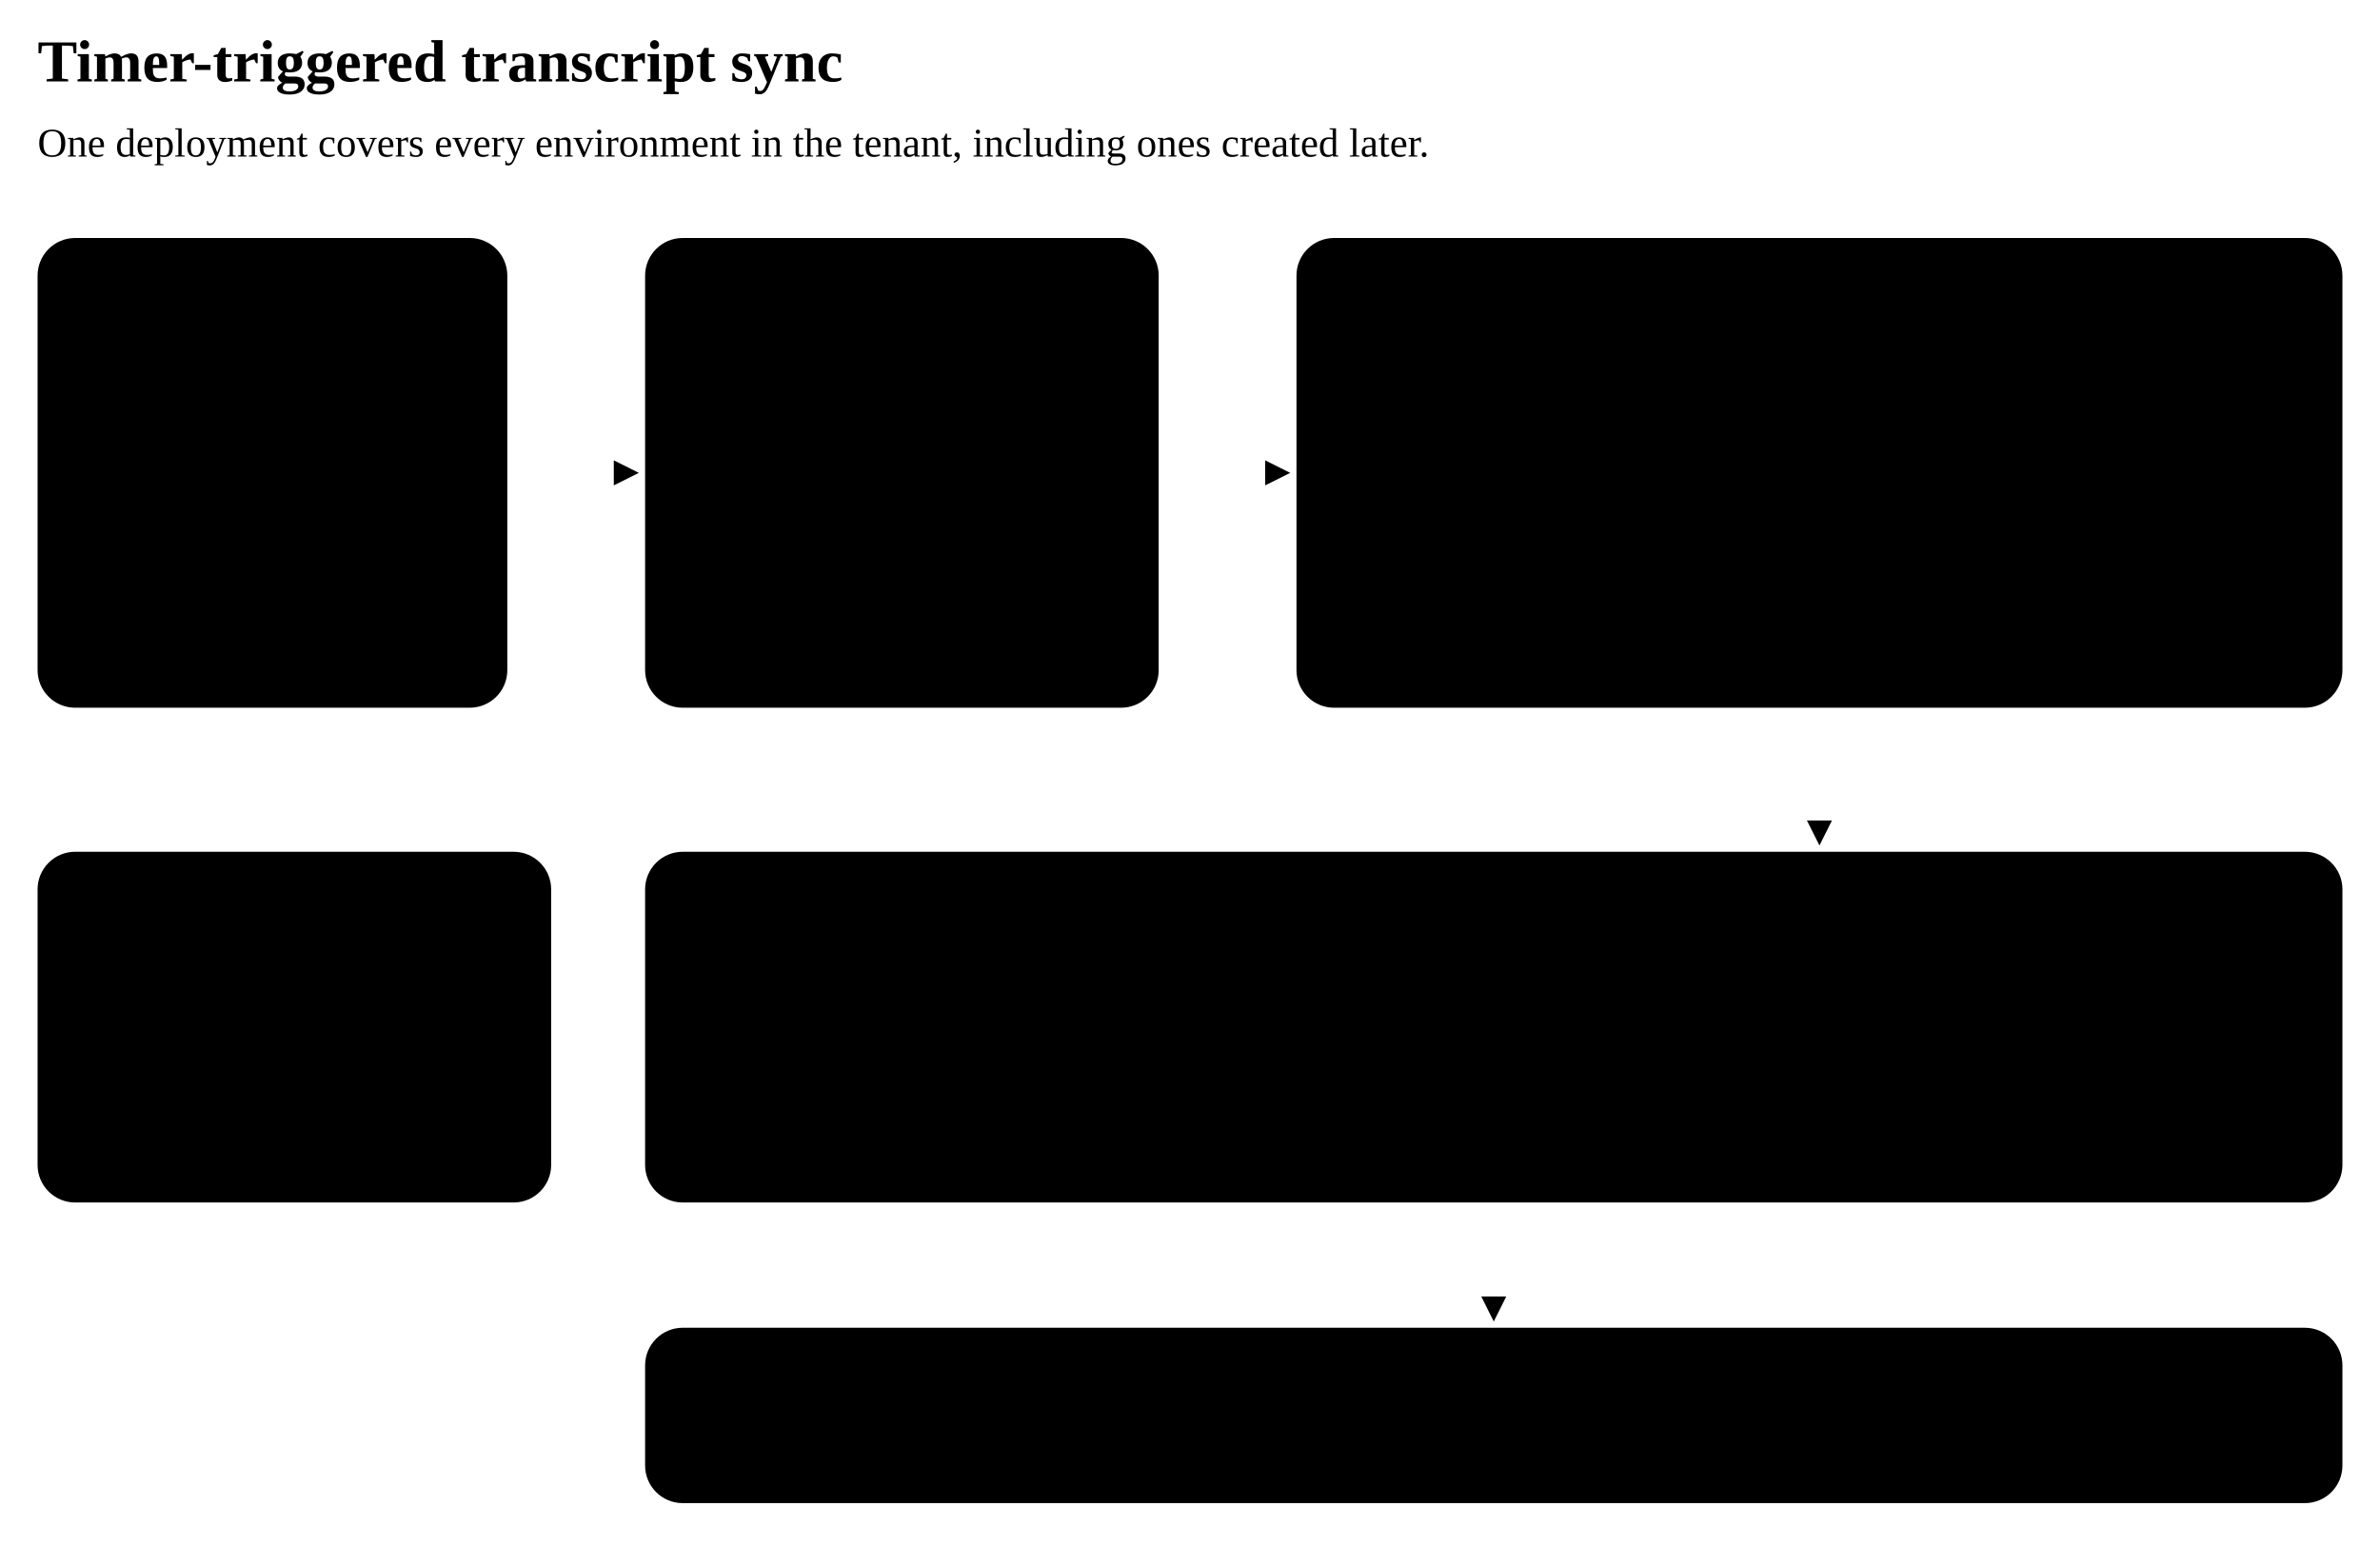
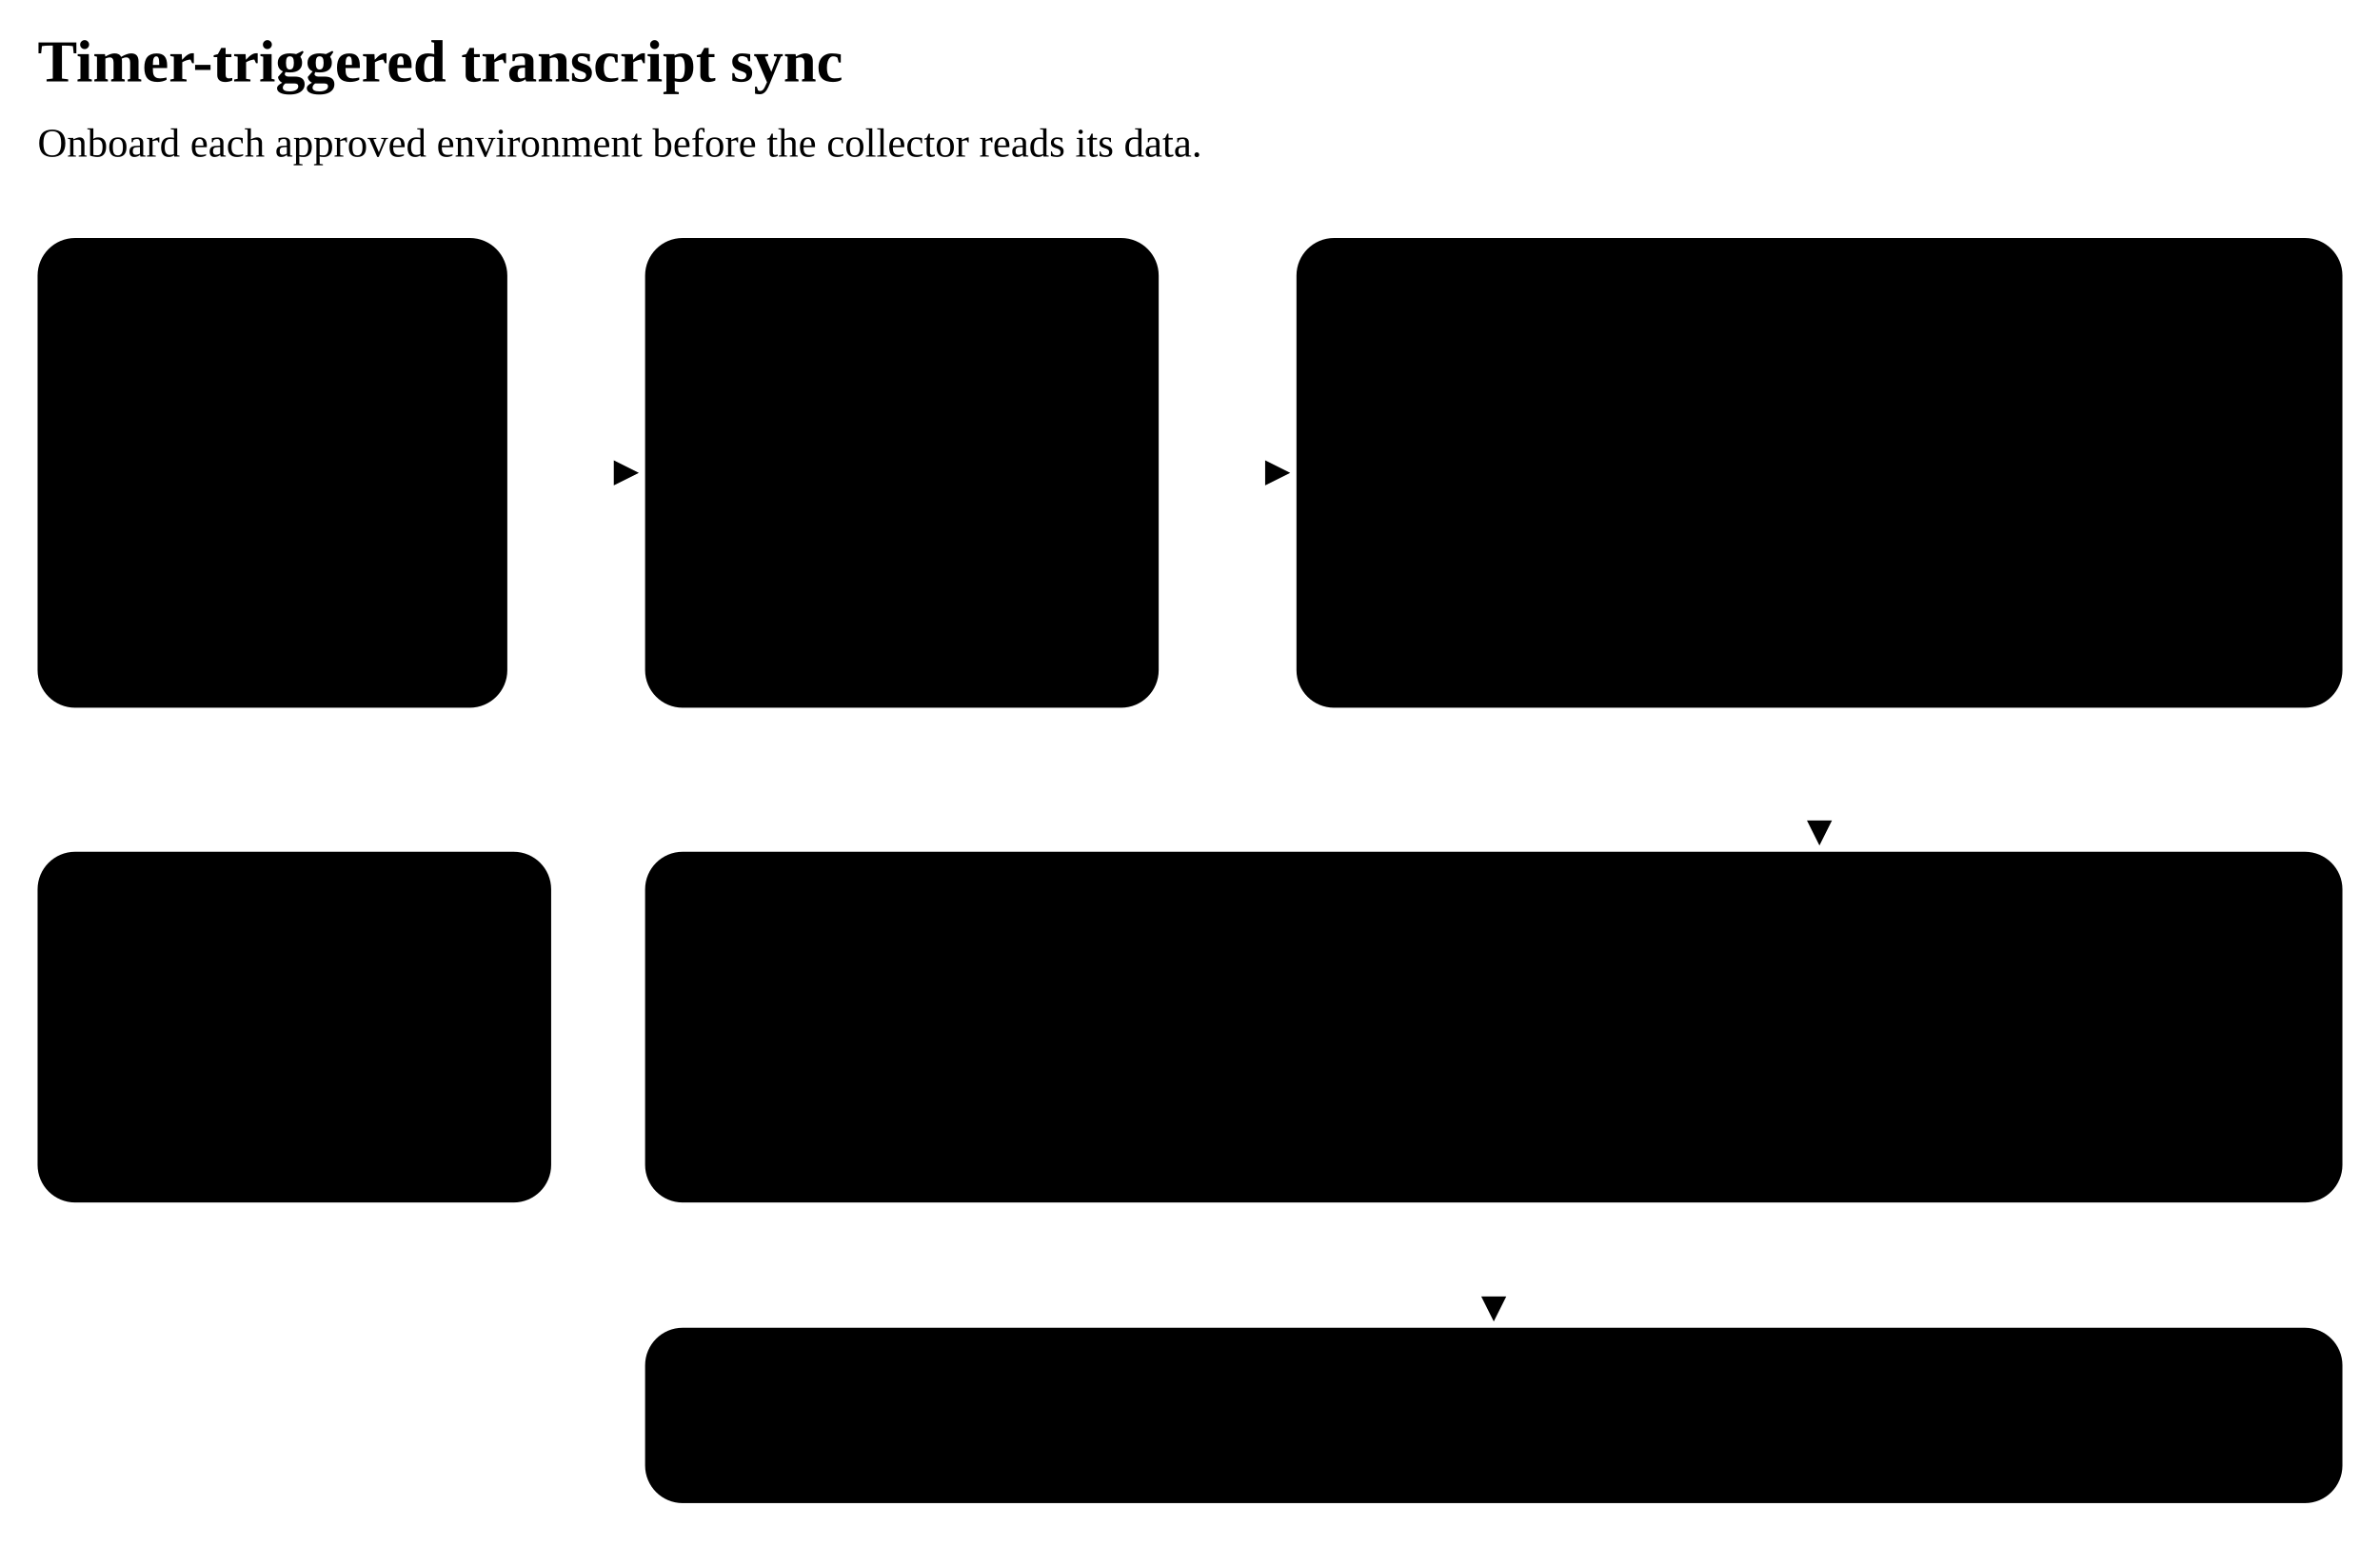
<svg xmlns="http://www.w3.org/2000/svg" viewBox="0 0 760 500" class="sd-root" role="img" aria-labelledby="ctArchTitle ctArchDesc">
  <text x="12" y="26" font-size="19" font-weight="700" class="sd-title">
    Timer-triggered transcript sync
  </text>
  <text x="12" y="50" font-size="13" class="sd-muted">
-     One deployment covers every environment in the tenant, including ones
-     created later.
+     Onboard each approved environment before the collector reads its data.
  </text>
  <g class="sd-blue">
    <rect x="12" y="76" width="150" height="150" rx="12" class="sd-tint" stroke-width="1.5" />
    <text x="28" y="100" font-size="13" font-weight="700" class="sd-fill">
      Triggers
    </text>
    <rect x="28" y="112" width="118" height="46" rx="8" class="sd-card" stroke-width="1" />
    <text x="40" y="132" font-size="12" font-weight="700" class="sd-body">
      Timer
    </text>
-     <text x="40" y="149" font-size="11" class="sd-muted">every 30 min</text>
+     <text x="40" y="149" font-size="11" class="sd-muted">example: 30 min</text>
    <rect x="28" y="166" width="118" height="46" rx="8" class="sd-card" stroke-width="1" />
    <text x="40" y="186" font-size="12" font-weight="700" class="sd-body">
-       HTTP
+       Manual run
    </text>
-     <text x="40" y="203" font-size="11" class="sd-muted">backfill, recovery</text>
+     <text x="40" y="203" font-size="11" class="sd-muted">authorized only</text>
  </g>
  <path d="M 162 151 L 196 151" class="sd-rule" stroke-width="1.5" />
  <polygon points="204,151 196,147 196,155" class="sd-arrowhead" />
  <g class="sd-purple">
    <rect x="206" y="76" width="164" height="150" rx="12" class="sd-tint" stroke-width="1.5" />
    <text x="222" y="100" font-size="13" font-weight="700" class="sd-fill">
      Function app
    </text>
    <rect x="222" y="112" width="132" height="64" rx="8" class="sd-card" stroke-width="1" />
    <text x="234" y="132" font-size="12" font-weight="700" class="sd-body">
      User-assigned
    </text>
    <text x="234" y="148" font-size="12" font-weight="700" class="sd-body">
      managed identity
    </text>
    <text x="234" y="166" font-size="11" class="sd-muted">
-       the only credential
+       no client secret
    </text>
    <text x="222" y="196" font-size="11" class="sd-muted">
      Paging, throttling,
    </text>
    <text x="222" y="212" font-size="11" class="sd-muted">
      retries, reassembly
    </text>
  </g>
  <path d="M 370 151 L 404 151" class="sd-rule" stroke-width="1.5" />
  <polygon points="412,151 404,147 404,155" class="sd-arrowhead" />
  <g class="sd-teal">
    <rect x="414" y="76" width="334" height="150" rx="12" class="sd-tint" stroke-width="1.5" />
    <text x="430" y="100" font-size="13" font-weight="700" class="sd-fill">
      Power Platform
    </text>
    <rect x="430" y="112" width="146" height="46" rx="8" class="sd-card" stroke-width="1" />
    <text x="442" y="132" font-size="12" font-weight="700" class="sd-body">
-       Entra app registration
+       Application user
    </text>
-     <text x="442" y="149" font-size="11" class="sd-muted">no secret, federated</text>
+     <text x="442" y="149" font-size="11" class="sd-muted">read-only role</text>
    <rect x="586" y="112" width="146" height="46" rx="8" class="sd-card" stroke-width="1" />
    <text x="598" y="132" font-size="12" font-weight="700" class="sd-body">
-       BAP admin endpoint
+       Approved scope
    </text>
-     <text x="598" y="149" font-size="11" class="sd-muted">lists all environments</text>
+     <text x="598" y="149" font-size="11" class="sd-muted">
+       onboard separately
+     </text>
    <rect x="430" y="166" width="302" height="46" rx="8" class="sd-card" stroke-width="1" />
    <text x="442" y="186" font-size="12" font-weight="700" class="sd-body">
      Dataverse Web API, once per environment
    </text>
    <text x="442" y="203" font-size="11" class="sd-muted">
      conversationtranscript, paged oldest first
    </text>
  </g>
  <path d="M 581 226 L 581 262" class="sd-rule" stroke-width="1.5" />
  <polygon points="581,270 577,262 585,262" class="sd-arrowhead" />
  <g class="sd-green">
    <rect x="206" y="272" width="542" height="112" rx="12" class="sd-tint" stroke-width="1.5" />
    <text x="222" y="296" font-size="13" font-weight="700" class="sd-fill">
      Persistence — order matters
    </text>
    <rect x="222" y="308" width="230" height="60" rx="8" class="sd-card" stroke-width="1" />
    <circle cx="242" cy="330" r="9" class="sd-fill" />
-     <text x="242" y="334" font-size="11" font-weight="700" text-anchor="middle" class="sd-onfill">1</text>
+     <text x="242" y="334" font-size="11" font-weight="700" text-anchor="middle" class="sd-onfill">
+       1
+     </text>
    <text x="260" y="334" font-size="12" font-weight="700" class="sd-body">
-       Append to destination
+       Persist idempotently
    </text>
    <text x="234" y="356" font-size="11" class="sd-muted">
-       raw JSON kept untouched
+       redact first if policy requires
    </text>
    <rect x="470" y="308" width="262" height="60" rx="8" class="sd-card" stroke-width="1" />
    <circle cx="490" cy="330" r="9" class="sd-fill" />
-     <text x="490" y="334" font-size="11" font-weight="700" text-anchor="middle" class="sd-onfill">2</text>
+     <text x="490" y="334" font-size="11" font-weight="700" text-anchor="middle" class="sd-onfill">
+       2
+     </text>
    <text x="508" y="334" font-size="12" font-weight="700" class="sd-body">
      Advance watermark
    </text>
    <text x="482" y="356" font-size="11" class="sd-muted">
-       only after the append succeeds
+       after the full window is durable
    </text>
  </g>
  <g class="sd-amber">
    <rect x="12" y="272" width="164" height="112" rx="12" class="sd-tint" stroke-width="1.5" />
    <text x="28" y="296" font-size="13" font-weight="700" class="sd-fill">
      Application Insights
    </text>
    <text font-size="11" class="sd-body">
-       <tspan x="28" y="320">Rows read per environment</tspan>
-       <tspan x="28" y="338">Environments skipped</tspan>
-       <tspan x="28" y="356">Environments failed, why</tspan>
+       <tspan x="28" y="320">Completion per environment</tspan>
+       <tspan x="28" y="338">Checkpoint and lag</tspan>
+       <tspan x="28" y="356">Errors and skipped scope</tspan>
      <tspan x="28" y="374">Parse errors, counted</tspan>
    </text>
  </g>
  <path d="M 477 384 L 477 414" class="sd-rule" stroke-width="1.5" />
  <polygon points="477,422 473,414 481,414" class="sd-arrowhead" />
  <g class="sd-blue">
    <rect x="206" y="424" width="542" height="56" rx="12" class="sd-tint" stroke-width="1.5" />
    <text x="222" y="448" font-size="13" font-weight="700" class="sd-fill">
-       Reporting reads the shredded table, never the raw JSON
+       Reporting uses curated conversation and activity tables
    </text>
    <text x="222" y="468" font-size="12" class="sd-body">
      Power BI scheduled import, or a dashboard over the analytics store
    </text>
  </g>
</svg>
